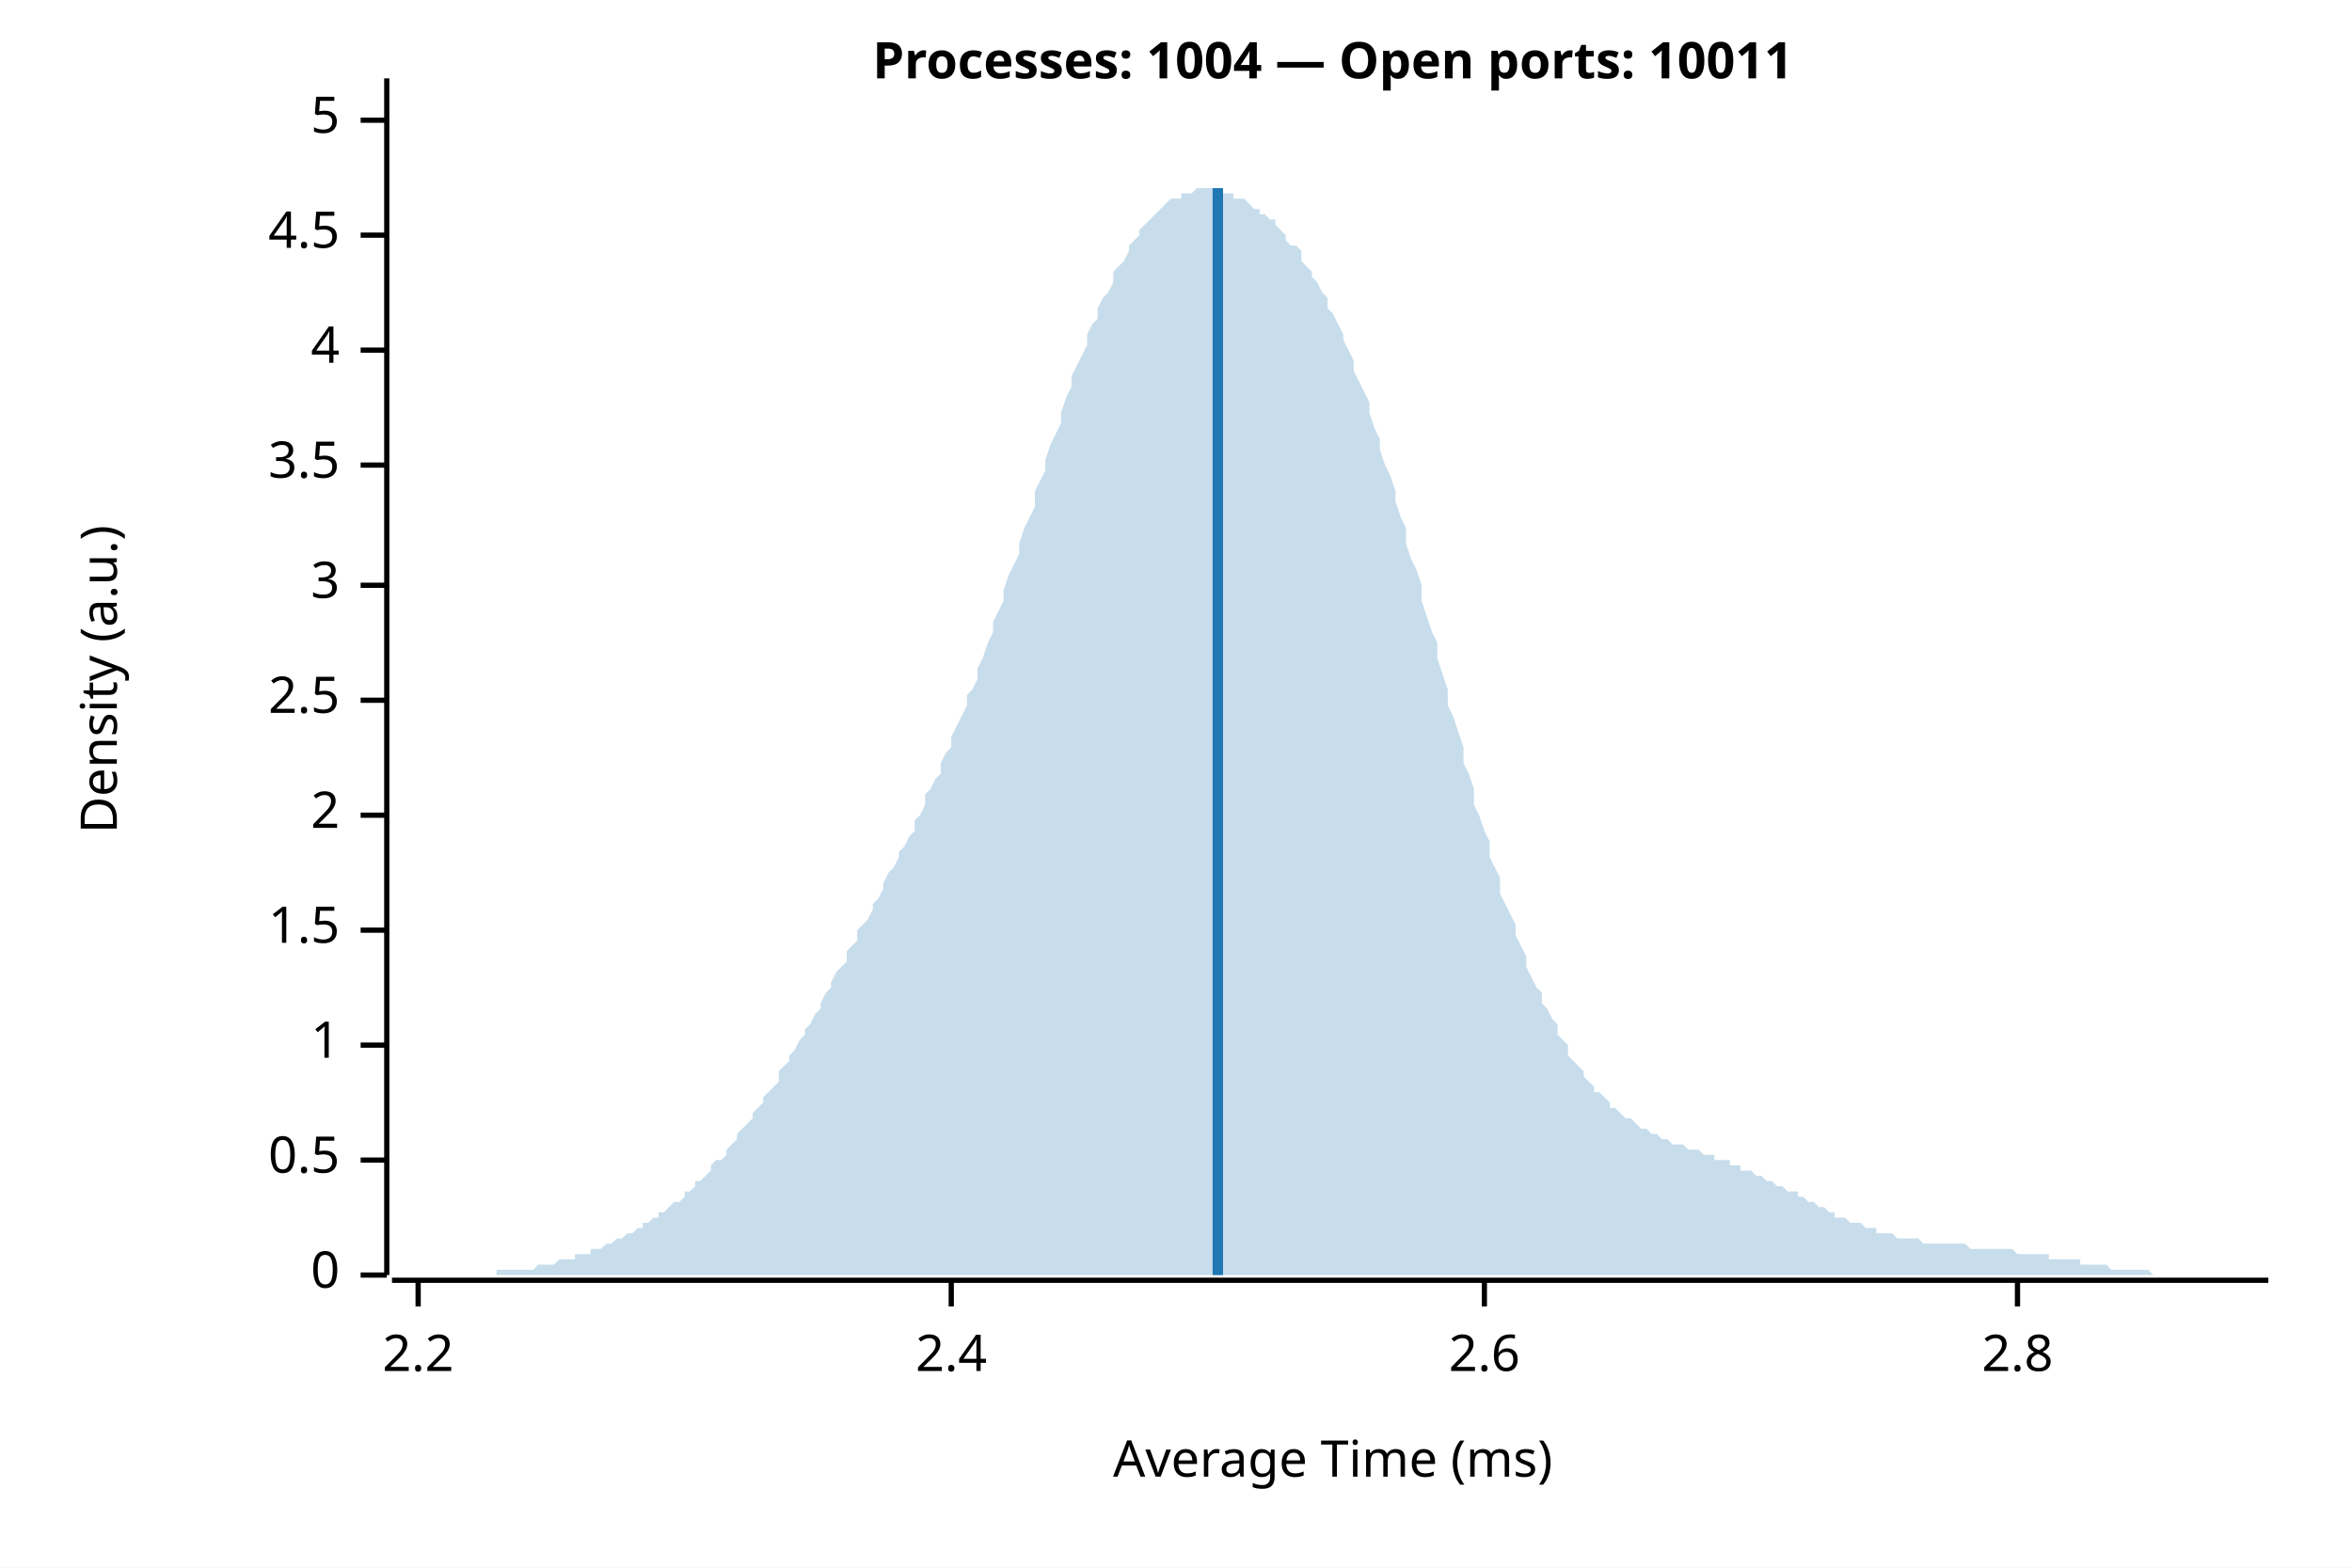
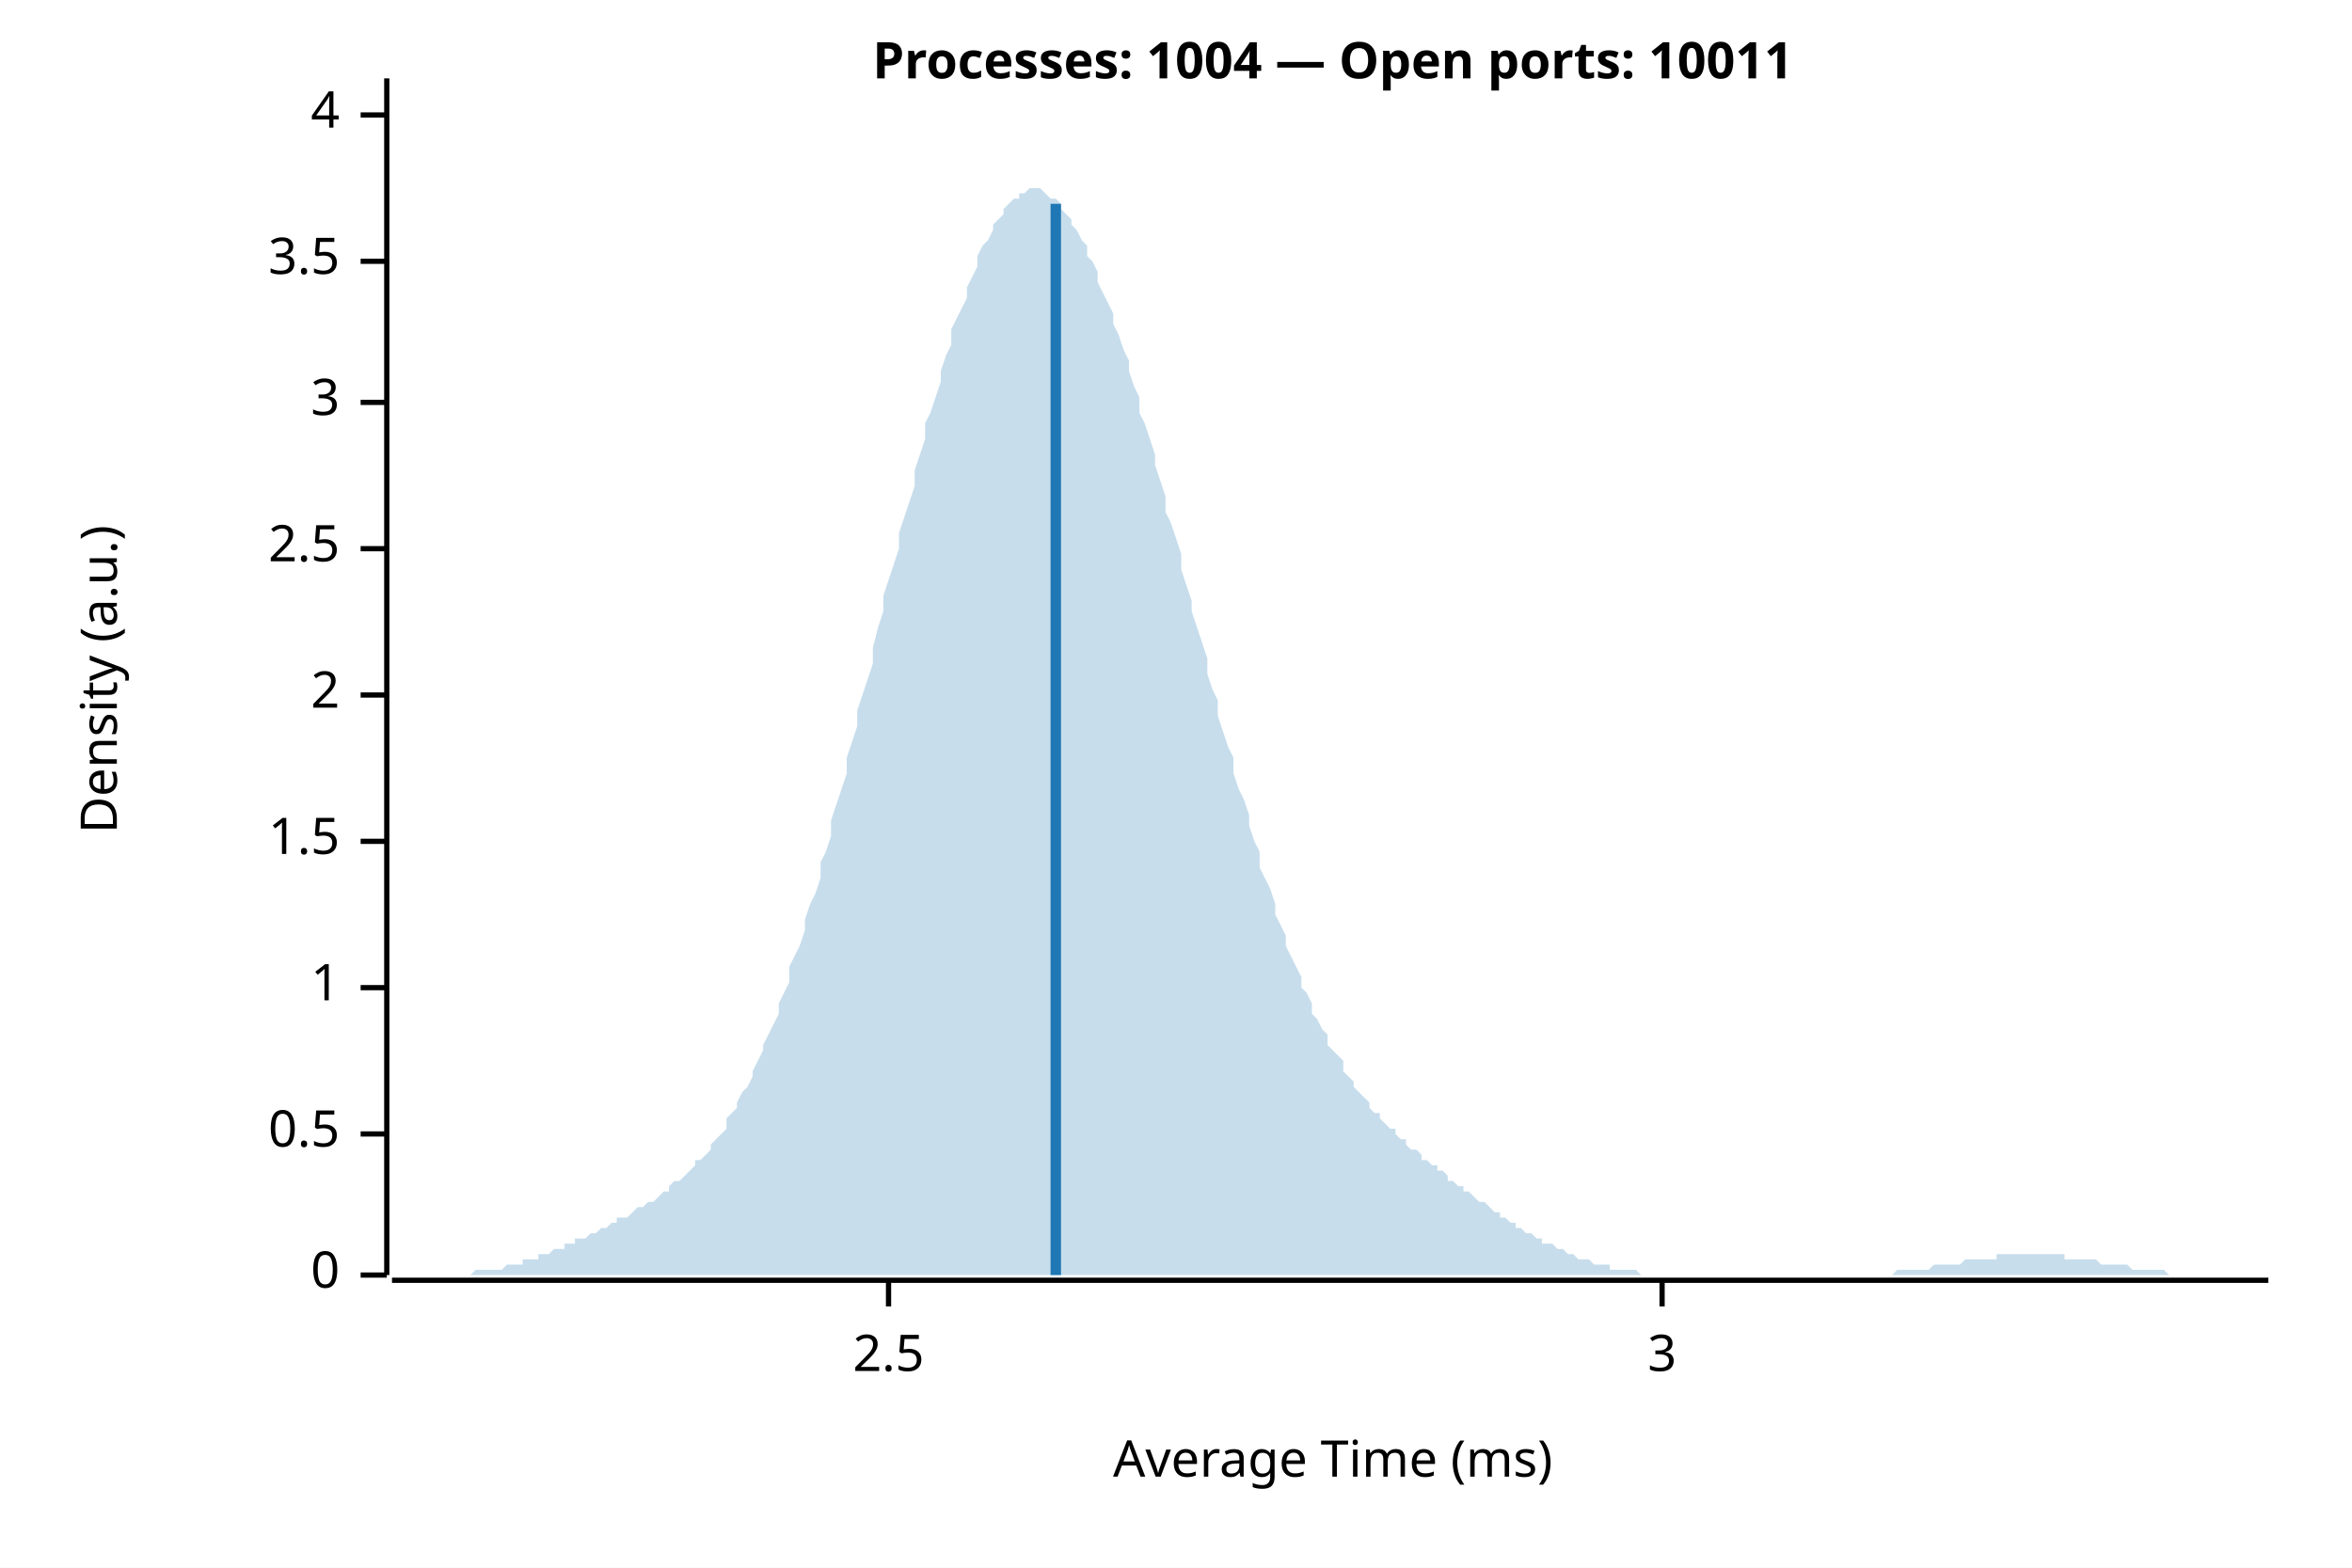
<svg xmlns="http://www.w3.org/2000/svg" width="450" height="300" viewBox="0 0 450 300">
  <rect width="100%" height="100%" fill="white" />
  <text x="255" y="15" font-weight="bold" text-anchor="middle" font-family="sans-serif" font-size="9.677" opacity="1" fill="#000000">Processes: 1004 — Open ports: 10011</text>
  <text x="15" y="130" dy="0.76em" text-anchor="middle" font-family="sans-serif" font-size="9.677" opacity="1" fill="#000000" transform="rotate(270, 15, 130)">
Density (a.u.)
</text>
  <text x="255" y="285" dy="-0.5ex" text-anchor="middle" font-family="sans-serif" font-size="9.677" opacity="1" fill="#000000">
Average Time (ms)
</text>
  <polyline fill="none" opacity="1" stroke="#000000" stroke-width="1" points="74,15 74,244 " />
  <text x="65" y="244" dy="0.5ex" text-anchor="end" font-family="sans-serif" font-size="9.677" opacity="1" fill="#000000">
0
</text>
  <polyline fill="none" opacity="1" stroke="#000000" stroke-width="1" points="69,244 74,244 " />
-   <text x="65" y="222" dy="0.5ex" text-anchor="end" font-family="sans-serif" font-size="9.677" opacity="1" fill="#000000">
+   <text x="65" y="217" dy="0.5ex" text-anchor="end" font-family="sans-serif" font-size="9.677" opacity="1" fill="#000000">
0.5
</text>
-   <polyline fill="none" opacity="1" stroke="#000000" stroke-width="1" points="69,222 74,222 " />
-   <text x="65" y="200" dy="0.5ex" text-anchor="end" font-family="sans-serif" font-size="9.677" opacity="1" fill="#000000">
+   <polyline fill="none" opacity="1" stroke="#000000" stroke-width="1" points="69,217 74,217 " />
+   <text x="65" y="189" dy="0.5ex" text-anchor="end" font-family="sans-serif" font-size="9.677" opacity="1" fill="#000000">
1
</text>
-   <polyline fill="none" opacity="1" stroke="#000000" stroke-width="1" points="69,200 74,200 " />
-   <text x="65" y="178" dy="0.5ex" text-anchor="end" font-family="sans-serif" font-size="9.677" opacity="1" fill="#000000">
+   <polyline fill="none" opacity="1" stroke="#000000" stroke-width="1" points="69,189 74,189 " />
+   <text x="65" y="161" dy="0.5ex" text-anchor="end" font-family="sans-serif" font-size="9.677" opacity="1" fill="#000000">
1.5
</text>
-   <polyline fill="none" opacity="1" stroke="#000000" stroke-width="1" points="69,178 74,178 " />
-   <text x="65" y="156" dy="0.5ex" text-anchor="end" font-family="sans-serif" font-size="9.677" opacity="1" fill="#000000">
+   <polyline fill="none" opacity="1" stroke="#000000" stroke-width="1" points="69,161 74,161 " />
+   <text x="65" y="133" dy="0.5ex" text-anchor="end" font-family="sans-serif" font-size="9.677" opacity="1" fill="#000000">
2
</text>
-   <polyline fill="none" opacity="1" stroke="#000000" stroke-width="1" points="69,156 74,156 " />
-   <text x="65" y="134" dy="0.5ex" text-anchor="end" font-family="sans-serif" font-size="9.677" opacity="1" fill="#000000">
+   <polyline fill="none" opacity="1" stroke="#000000" stroke-width="1" points="69,133 74,133 " />
+   <text x="65" y="105" dy="0.5ex" text-anchor="end" font-family="sans-serif" font-size="9.677" opacity="1" fill="#000000">
2.5
</text>
-   <polyline fill="none" opacity="1" stroke="#000000" stroke-width="1" points="69,134 74,134 " />
-   <text x="65" y="112" dy="0.5ex" text-anchor="end" font-family="sans-serif" font-size="9.677" opacity="1" fill="#000000">
+   <polyline fill="none" opacity="1" stroke="#000000" stroke-width="1" points="69,105 74,105 " />
+   <text x="65" y="77" dy="0.5ex" text-anchor="end" font-family="sans-serif" font-size="9.677" opacity="1" fill="#000000">
3
</text>
-   <polyline fill="none" opacity="1" stroke="#000000" stroke-width="1" points="69,112 74,112 " />
-   <text x="65" y="89" dy="0.5ex" text-anchor="end" font-family="sans-serif" font-size="9.677" opacity="1" fill="#000000">
+   <polyline fill="none" opacity="1" stroke="#000000" stroke-width="1" points="69,77 74,77 " />
+   <text x="65" y="50" dy="0.5ex" text-anchor="end" font-family="sans-serif" font-size="9.677" opacity="1" fill="#000000">
3.5
</text>
-   <polyline fill="none" opacity="1" stroke="#000000" stroke-width="1" points="69,89 74,89 " />
-   <text x="65" y="67" dy="0.5ex" text-anchor="end" font-family="sans-serif" font-size="9.677" opacity="1" fill="#000000">
+   <polyline fill="none" opacity="1" stroke="#000000" stroke-width="1" points="69,50 74,50 " />
+   <text x="65" y="22" dy="0.5ex" text-anchor="end" font-family="sans-serif" font-size="9.677" opacity="1" fill="#000000">
4
</text>
-   <polyline fill="none" opacity="1" stroke="#000000" stroke-width="1" points="69,67 74,67 " />
-   <text x="65" y="45" dy="0.5ex" text-anchor="end" font-family="sans-serif" font-size="9.677" opacity="1" fill="#000000">
- 4.5
+   <polyline fill="none" opacity="1" stroke="#000000" stroke-width="1" points="69,22 74,22 " />
+   <polyline fill="none" opacity="1" stroke="#000000" stroke-width="1" points="75,245 434,245 " />
+   <text x="170" y="255" dy="0.76em" text-anchor="middle" font-family="sans-serif" font-size="9.677" opacity="1" fill="#000000">
+ 2.5
</text>
-   <polyline fill="none" opacity="1" stroke="#000000" stroke-width="1" points="69,45 74,45 " />
-   <text x="65" y="23" dy="0.5ex" text-anchor="end" font-family="sans-serif" font-size="9.677" opacity="1" fill="#000000">
- 5
+   <polyline fill="none" opacity="1" stroke="#000000" stroke-width="1" points="170,245 170,250 " />
+   <text x="318" y="255" dy="0.76em" text-anchor="middle" font-family="sans-serif" font-size="9.677" opacity="1" fill="#000000">
+ 3
</text>
-   <polyline fill="none" opacity="1" stroke="#000000" stroke-width="1" points="69,23 74,23 " />
-   <polyline fill="none" opacity="1" stroke="#000000" stroke-width="1" points="75,245 434,245 " />
-   <text x="80" y="255" dy="0.76em" text-anchor="middle" font-family="sans-serif" font-size="9.677" opacity="1" fill="#000000">
- 2.2
- </text>
-   <polyline fill="none" opacity="1" stroke="#000000" stroke-width="1" points="80,245 80,250 " />
-   <text x="182" y="255" dy="0.76em" text-anchor="middle" font-family="sans-serif" font-size="9.677" opacity="1" fill="#000000">
- 2.4
- </text>
-   <polyline fill="none" opacity="1" stroke="#000000" stroke-width="1" points="182,245 182,250 " />
-   <text x="284" y="255" dy="0.76em" text-anchor="middle" font-family="sans-serif" font-size="9.677" opacity="1" fill="#000000">
- 2.6
- </text>
-   <polyline fill="none" opacity="1" stroke="#000000" stroke-width="1" points="284,245 284,250 " />
-   <text x="386" y="255" dy="0.76em" text-anchor="middle" font-family="sans-serif" font-size="9.677" opacity="1" fill="#000000">
- 2.8
- </text>
-   <polyline fill="none" opacity="1" stroke="#000000" stroke-width="1" points="386,245 386,250 " />
-   <polygon opacity="0.25" fill="#1F78B4" points="75,244 75,244 76,244 77,244 77,244 78,244 79,244 80,244 80,244 81,244 82,244 82,244 83,244 84,244 85,244 85,244 86,244 87,244 87,244 88,244 89,244 90,244 90,244 91,244 92,244 92,244 93,244 94,244 95,244 95,243 96,243 97,243 98,243 98,243 99,243 100,243 100,243 101,243 102,243 103,242 103,242 104,242 105,242 105,242 106,242 107,241 108,241 108,241 109,241 110,241 110,240 111,240 112,240 113,240 113,239 114,239 115,239 116,238 116,238 117,238 118,237 118,237 119,237 120,236 121,236 121,236 122,235 123,235 123,234 124,234 125,233 126,233 126,232 127,232 128,231 128,231 129,230 130,230 131,229 131,228 132,228 133,227 133,226 134,226 135,225 136,224 136,223 137,222 138,222 139,221 139,220 140,219 141,218 141,217 142,216 143,215 144,214 144,213 145,212 146,211 146,210 147,209 148,208 149,207 149,205 150,204 151,203 151,202 152,201 153,199 154,198 154,197 155,196 156,194 157,193 157,192 158,190 159,189 159,188 160,186 161,185 162,184 162,182 163,181 164,180 164,178 165,177 166,176 167,174 167,173 168,172 169,170 169,169 170,167 171,166 172,164 172,163 173,162 174,160 175,159 175,157 176,156 177,154 177,152 178,151 179,149 180,148 180,146 181,144 182,143 182,141 183,139 184,137 185,135 185,133 186,132 187,130 187,128 188,126 189,123 190,121 190,119 191,117 192,115 192,113 193,110 194,108 195,106 195,104 196,101 197,99 198,97 198,94 199,92 200,90 200,88 201,85 202,83 203,81 203,79 204,76 205,74 205,72 206,70 207,68 208,66 208,64 209,62 210,61 210,59 211,57 212,56 213,54 213,52 214,51 215,50 216,48 216,47 217,46 218,45 218,44 219,43 220,42 221,41 221,41 222,40 223,39 223,39 224,38 225,38 226,38 226,37 227,37 228,37 228,37 229,36 230,36 231,36 231,36 232,36 233,36 233,37 234,37 235,37 236,37 236,38 237,38 238,38 239,39 239,39 240,40 241,40 241,41 242,41 243,42 244,42 244,43 245,44 246,45 246,46 247,47 248,47 249,48 249,50 250,51 251,52 251,53 252,54 253,56 254,57 254,59 255,60 256,62 257,64 257,65 258,67 259,69 259,71 260,73 261,75 262,77 262,79 263,82 264,84 264,86 265,89 266,91 267,94 267,96 268,99 269,101 269,104 270,107 271,109 272,112 272,115 273,118 274,121 275,123 275,126 276,129 277,132 277,135 278,137 279,140 280,143 280,146 281,148 282,151 282,154 283,156 284,159 285,161 285,164 286,166 287,168 287,171 288,173 289,175 290,177 290,179 291,181 292,183 292,185 293,187 294,189 295,190 295,192 296,193 297,195 298,196 298,198 299,199 300,200 300,202 301,203 302,204 303,205 303,206 304,207 305,208 305,209 306,209 307,210 308,211 308,212 309,212 310,213 310,213 311,214 312,214 313,215 313,215 314,216 315,216 316,217 316,217 317,217 318,218 318,218 319,218 320,219 321,219 321,219 322,219 323,220 323,220 324,220 325,220 326,221 326,221 327,221 328,221 328,222 329,222 330,222 331,222 331,223 332,223 333,223 333,224 334,224 335,224 336,225 336,225 337,225 338,226 339,226 339,226 340,227 341,227 341,227 342,228 343,228 344,228 344,229 345,229 346,230 346,230 347,230 348,231 349,231 349,231 350,232 351,232 351,233 352,233 353,233 354,234 354,234 355,234 356,234 357,235 357,235 358,235 359,235 359,236 360,236 361,236 362,236 362,236 363,237 364,237 364,237 365,237 366,237 367,237 367,237 368,238 369,238 369,238 370,238 371,238 372,238 372,238 373,238 374,238 375,238 375,238 376,238 377,239 377,239 378,239 379,239 380,239 380,239 381,239 382,239 382,239 383,239 384,239 385,239 385,239 386,240 387,240 387,240 388,240 389,240 390,240 390,240 391,240 392,240 392,241 393,241 394,241 395,241 395,241 396,241 397,241 398,241 398,242 399,242 400,242 400,242 401,242 402,242 403,242 403,242 404,243 405,243 405,243 406,243 407,243 408,243 408,243 409,243 410,243 410,243 411,243 412,244 413,244 413,244 414,244 415,244 416,244 416,244 417,244 418,244 418,244 419,244 420,244 421,244 421,244 422,244 423,244 423,244 424,244 425,244 426,244 426,244 427,244 428,244 428,244 429,244 430,244 431,244 431,244 432,244 433,244 434,244 434,244 75,244 " />
-   <polyline fill="none" opacity="1" stroke="#1F78B4" stroke-width="2" points="233,244 233,36 " />
+   <polyline fill="none" opacity="1" stroke="#000000" stroke-width="1" points="318,245 318,250 " />
+   <polygon opacity="0.25" fill="#1F78B4" points="75,244 75,244 76,244 77,244 77,244 78,244 79,244 80,244 80,244 81,244 82,244 82,244 83,244 84,244 85,244 85,244 86,244 87,244 87,244 88,244 89,244 90,244 90,244 91,243 92,243 92,243 93,243 94,243 95,243 95,243 96,243 97,242 98,242 98,242 99,242 100,242 100,241 101,241 102,241 103,241 103,240 104,240 105,240 105,240 106,239 107,239 108,239 108,238 109,238 110,238 110,237 111,237 112,237 113,236 113,236 114,236 115,235 116,235 116,235 117,234 118,234 118,233 119,233 120,233 121,232 121,232 122,231 123,231 123,231 124,230 125,230 126,229 126,229 127,228 128,228 128,227 129,226 130,226 131,225 131,225 132,224 133,223 133,222 134,222 135,221 136,220 136,219 137,218 138,217 139,216 139,214 140,213 141,212 141,211 142,209 143,208 144,206 144,205 145,203 146,201 146,200 147,198 148,196 149,194 149,192 150,190 151,188 151,185 152,183 153,181 154,178 154,176 155,173 156,171 157,168 157,165 158,163 159,160 159,157 160,154 161,151 162,148 162,145 163,142 164,139 164,136 165,133 166,130 167,127 167,124 168,120 169,117 169,114 170,111 171,108 172,105 172,102 173,99 174,96 175,93 175,90 176,87 177,84 177,81 178,79 179,76 180,73 180,71 181,68 182,66 182,63 183,61 184,59 185,57 185,55 186,53 187,51 187,49 188,47 189,46 190,44 190,43 191,42 192,41 192,40 193,39 194,38 195,38 195,37 196,37 197,36 198,36 198,36 199,36 200,37 200,37 201,38 202,38 203,39 203,40 204,41 205,42 205,43 206,44 207,46 208,47 208,49 209,50 210,52 210,54 211,56 212,58 213,60 213,62 214,64 215,67 216,69 216,71 217,74 218,76 218,79 219,81 220,84 221,87 221,89 222,92 223,95 223,98 224,100 225,103 226,106 226,109 227,112 228,115 228,117 229,120 230,123 231,126 231,129 232,132 233,134 233,137 234,140 235,143 236,145 236,148 237,151 238,153 239,156 239,158 240,161 241,163 241,166 242,168 243,170 244,173 244,175 245,177 246,179 246,181 247,183 248,185 249,187 249,189 250,190 251,192 251,194 252,195 253,197 254,198 254,200 255,201 256,202 257,203 257,205 258,206 259,207 259,208 260,209 261,210 262,211 262,212 263,213 264,213 264,214 265,215 266,216 267,216 267,217 268,218 269,218 269,219 270,220 271,220 272,221 272,222 273,222 274,223 275,223 275,224 276,224 277,225 277,226 278,226 279,227 280,227 280,228 281,228 282,229 282,229 283,230 284,230 285,231 285,231 286,232 287,232 287,233 288,233 289,234 290,234 290,235 291,235 292,236 292,236 293,236 294,237 295,237 295,238 296,238 297,238 298,239 298,239 299,239 300,240 300,240 301,240 302,241 303,241 303,241 304,241 305,242 305,242 306,242 307,242 308,242 308,243 309,243 310,243 310,243 311,243 312,243 313,243 313,243 314,244 315,244 316,244 316,244 317,244 318,244 318,244 319,244 320,244 321,244 321,244 322,244 323,244 323,244 324,244 325,244 326,244 326,244 327,244 328,244 328,244 329,244 330,244 331,244 331,244 332,244 333,244 333,244 334,244 335,244 336,244 336,244 337,244 338,244 339,244 339,244 340,244 341,244 341,244 342,244 343,244 344,244 344,244 345,244 346,244 346,244 347,244 348,244 349,244 349,244 350,244 351,244 351,244 352,244 353,244 354,244 354,244 355,244 356,244 357,244 357,244 358,244 359,244 359,244 360,244 361,244 362,244 362,244 363,243 364,243 364,243 365,243 366,243 367,243 367,243 368,243 369,243 369,243 370,242 371,242 372,242 372,242 373,242 374,242 375,242 375,242 376,241 377,241 377,241 378,241 379,241 380,241 380,241 381,241 382,241 382,240 383,240 384,240 385,240 385,240 386,240 387,240 387,240 388,240 389,240 390,240 390,240 391,240 392,240 392,240 393,240 394,240 395,240 395,241 396,241 397,241 398,241 398,241 399,241 400,241 400,241 401,241 402,242 403,242 403,242 404,242 405,242 405,242 406,242 407,242 408,243 408,243 409,243 410,243 410,243 411,243 412,243 413,243 413,243 414,243 415,244 416,244 416,244 417,244 418,244 418,244 419,244 420,244 421,244 421,244 422,244 423,244 423,244 424,244 425,244 426,244 426,244 427,244 428,244 428,244 429,244 430,244 431,244 431,244 432,244 433,244 434,244 434,244 75,244 " />
+   <polyline fill="none" opacity="1" stroke="#1F78B4" stroke-width="2" points="202,244 202,39 " />
</svg>
